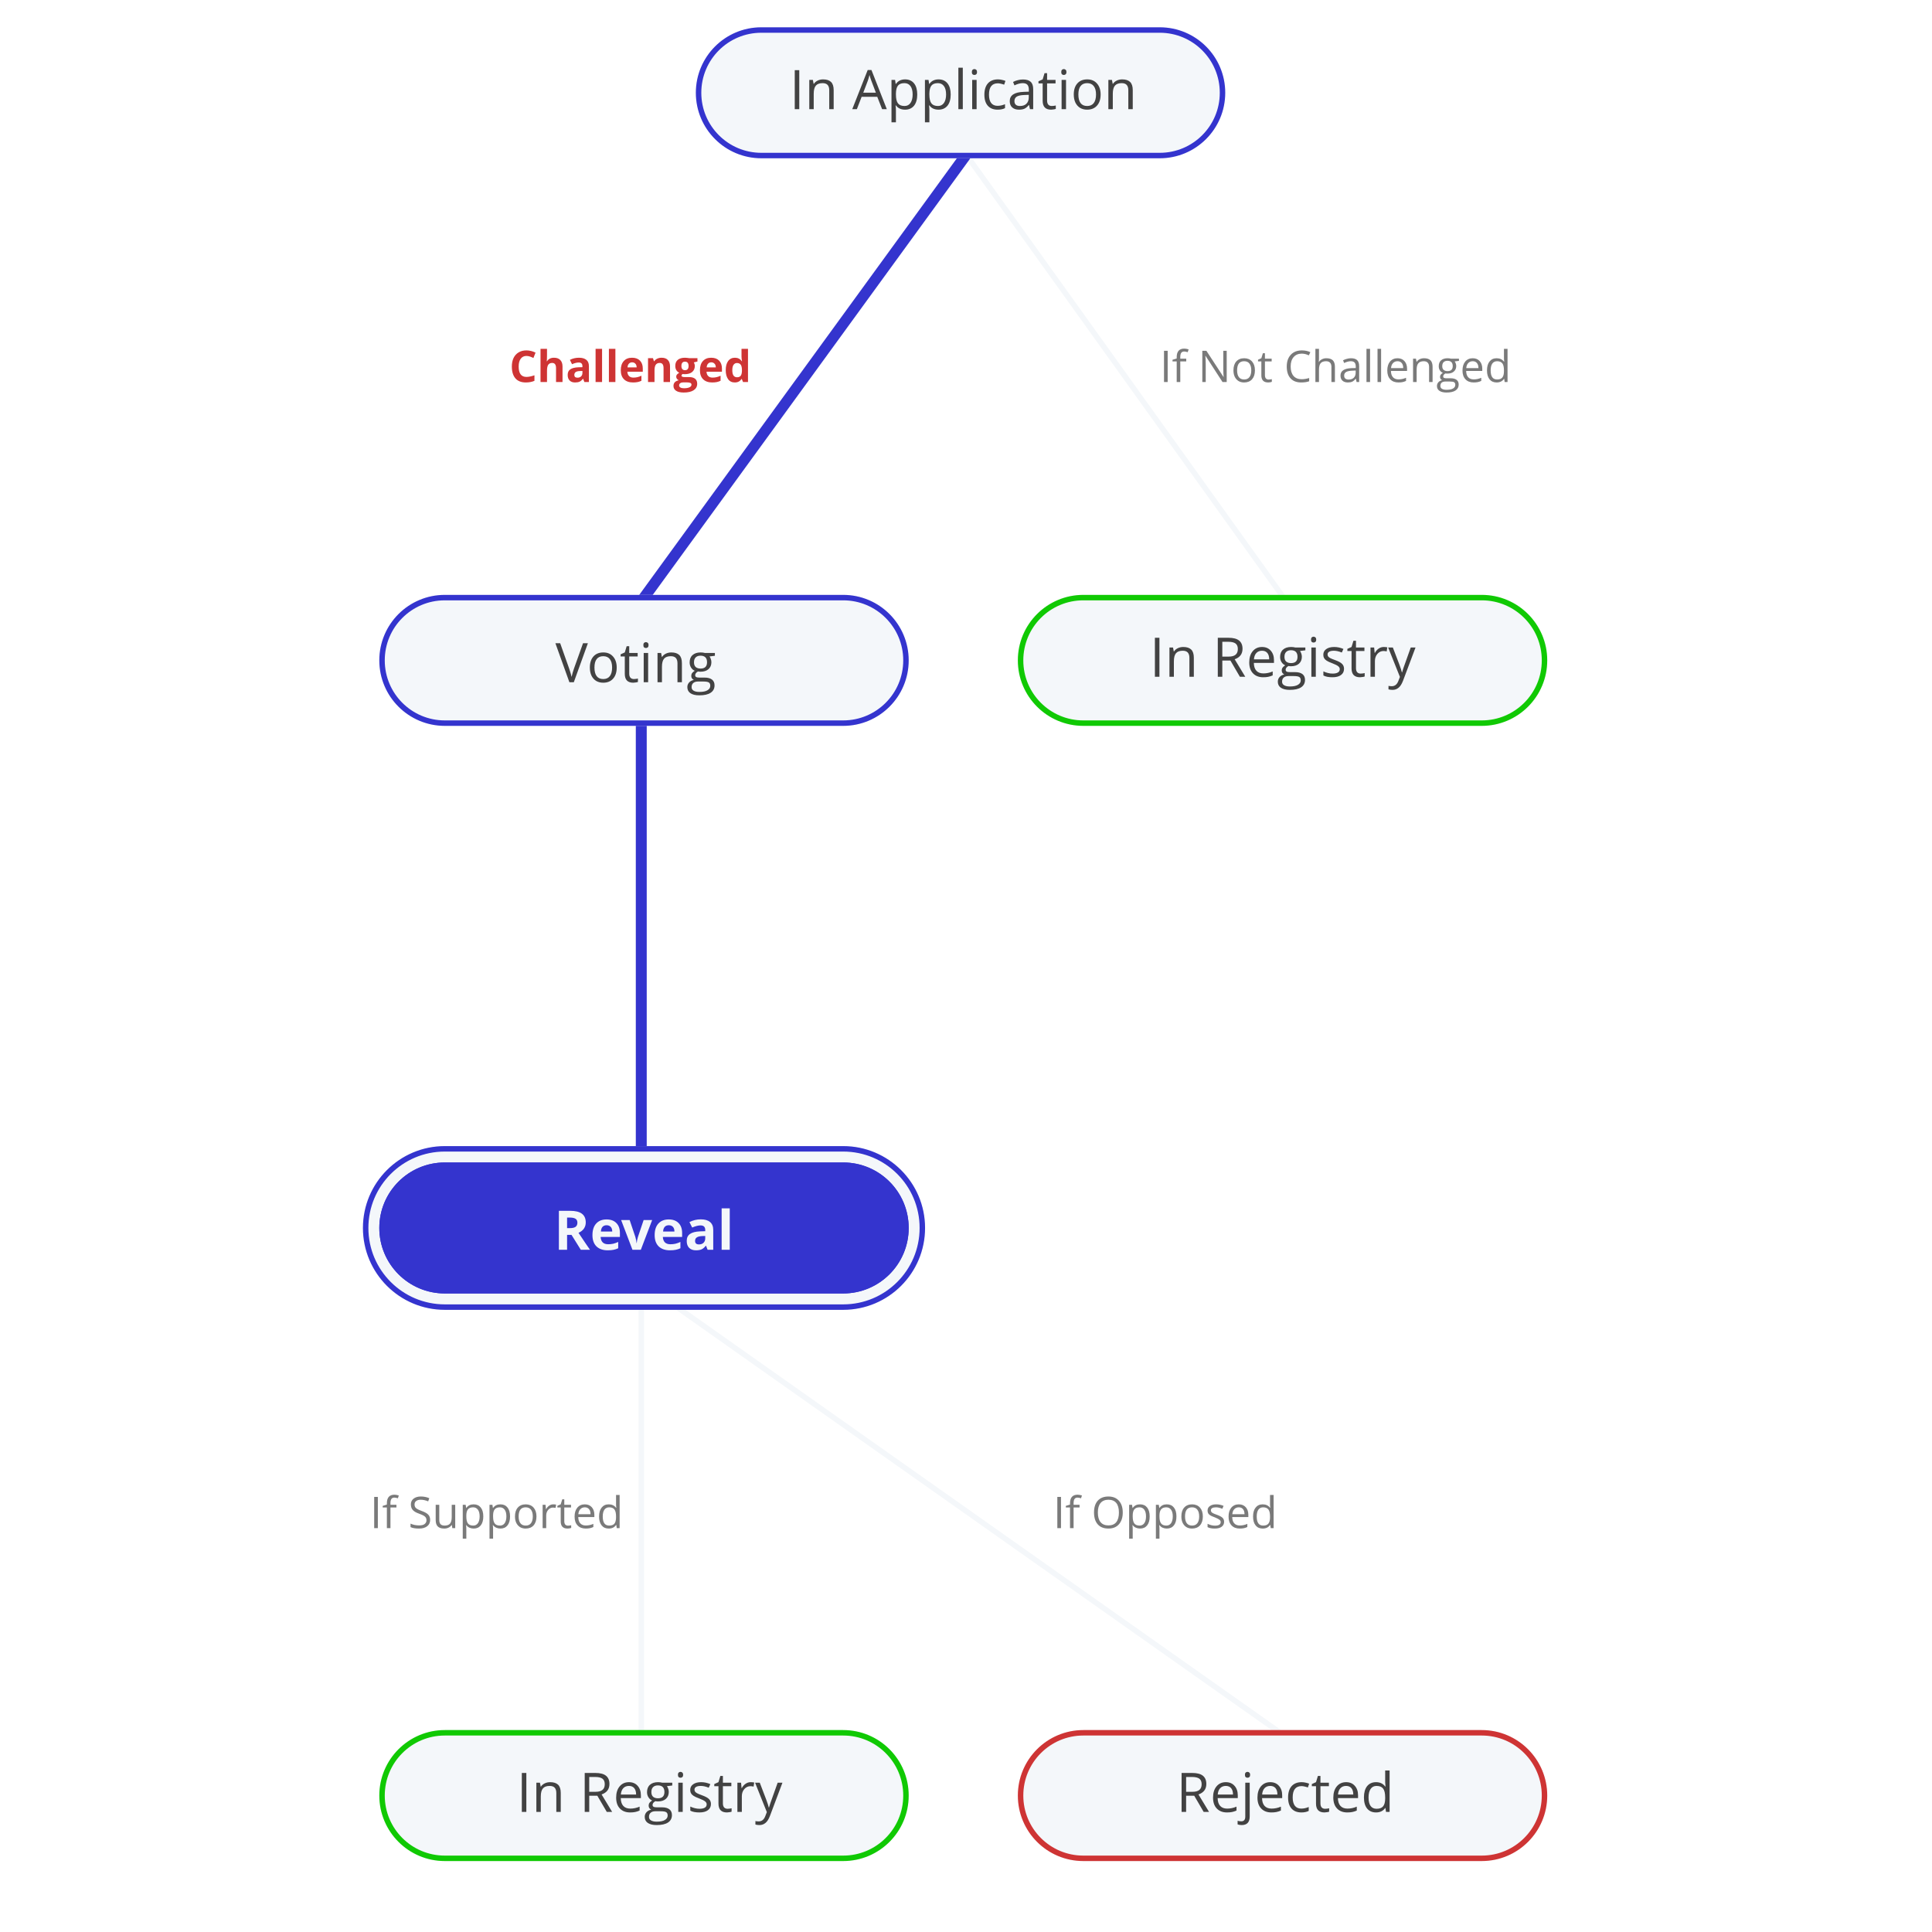
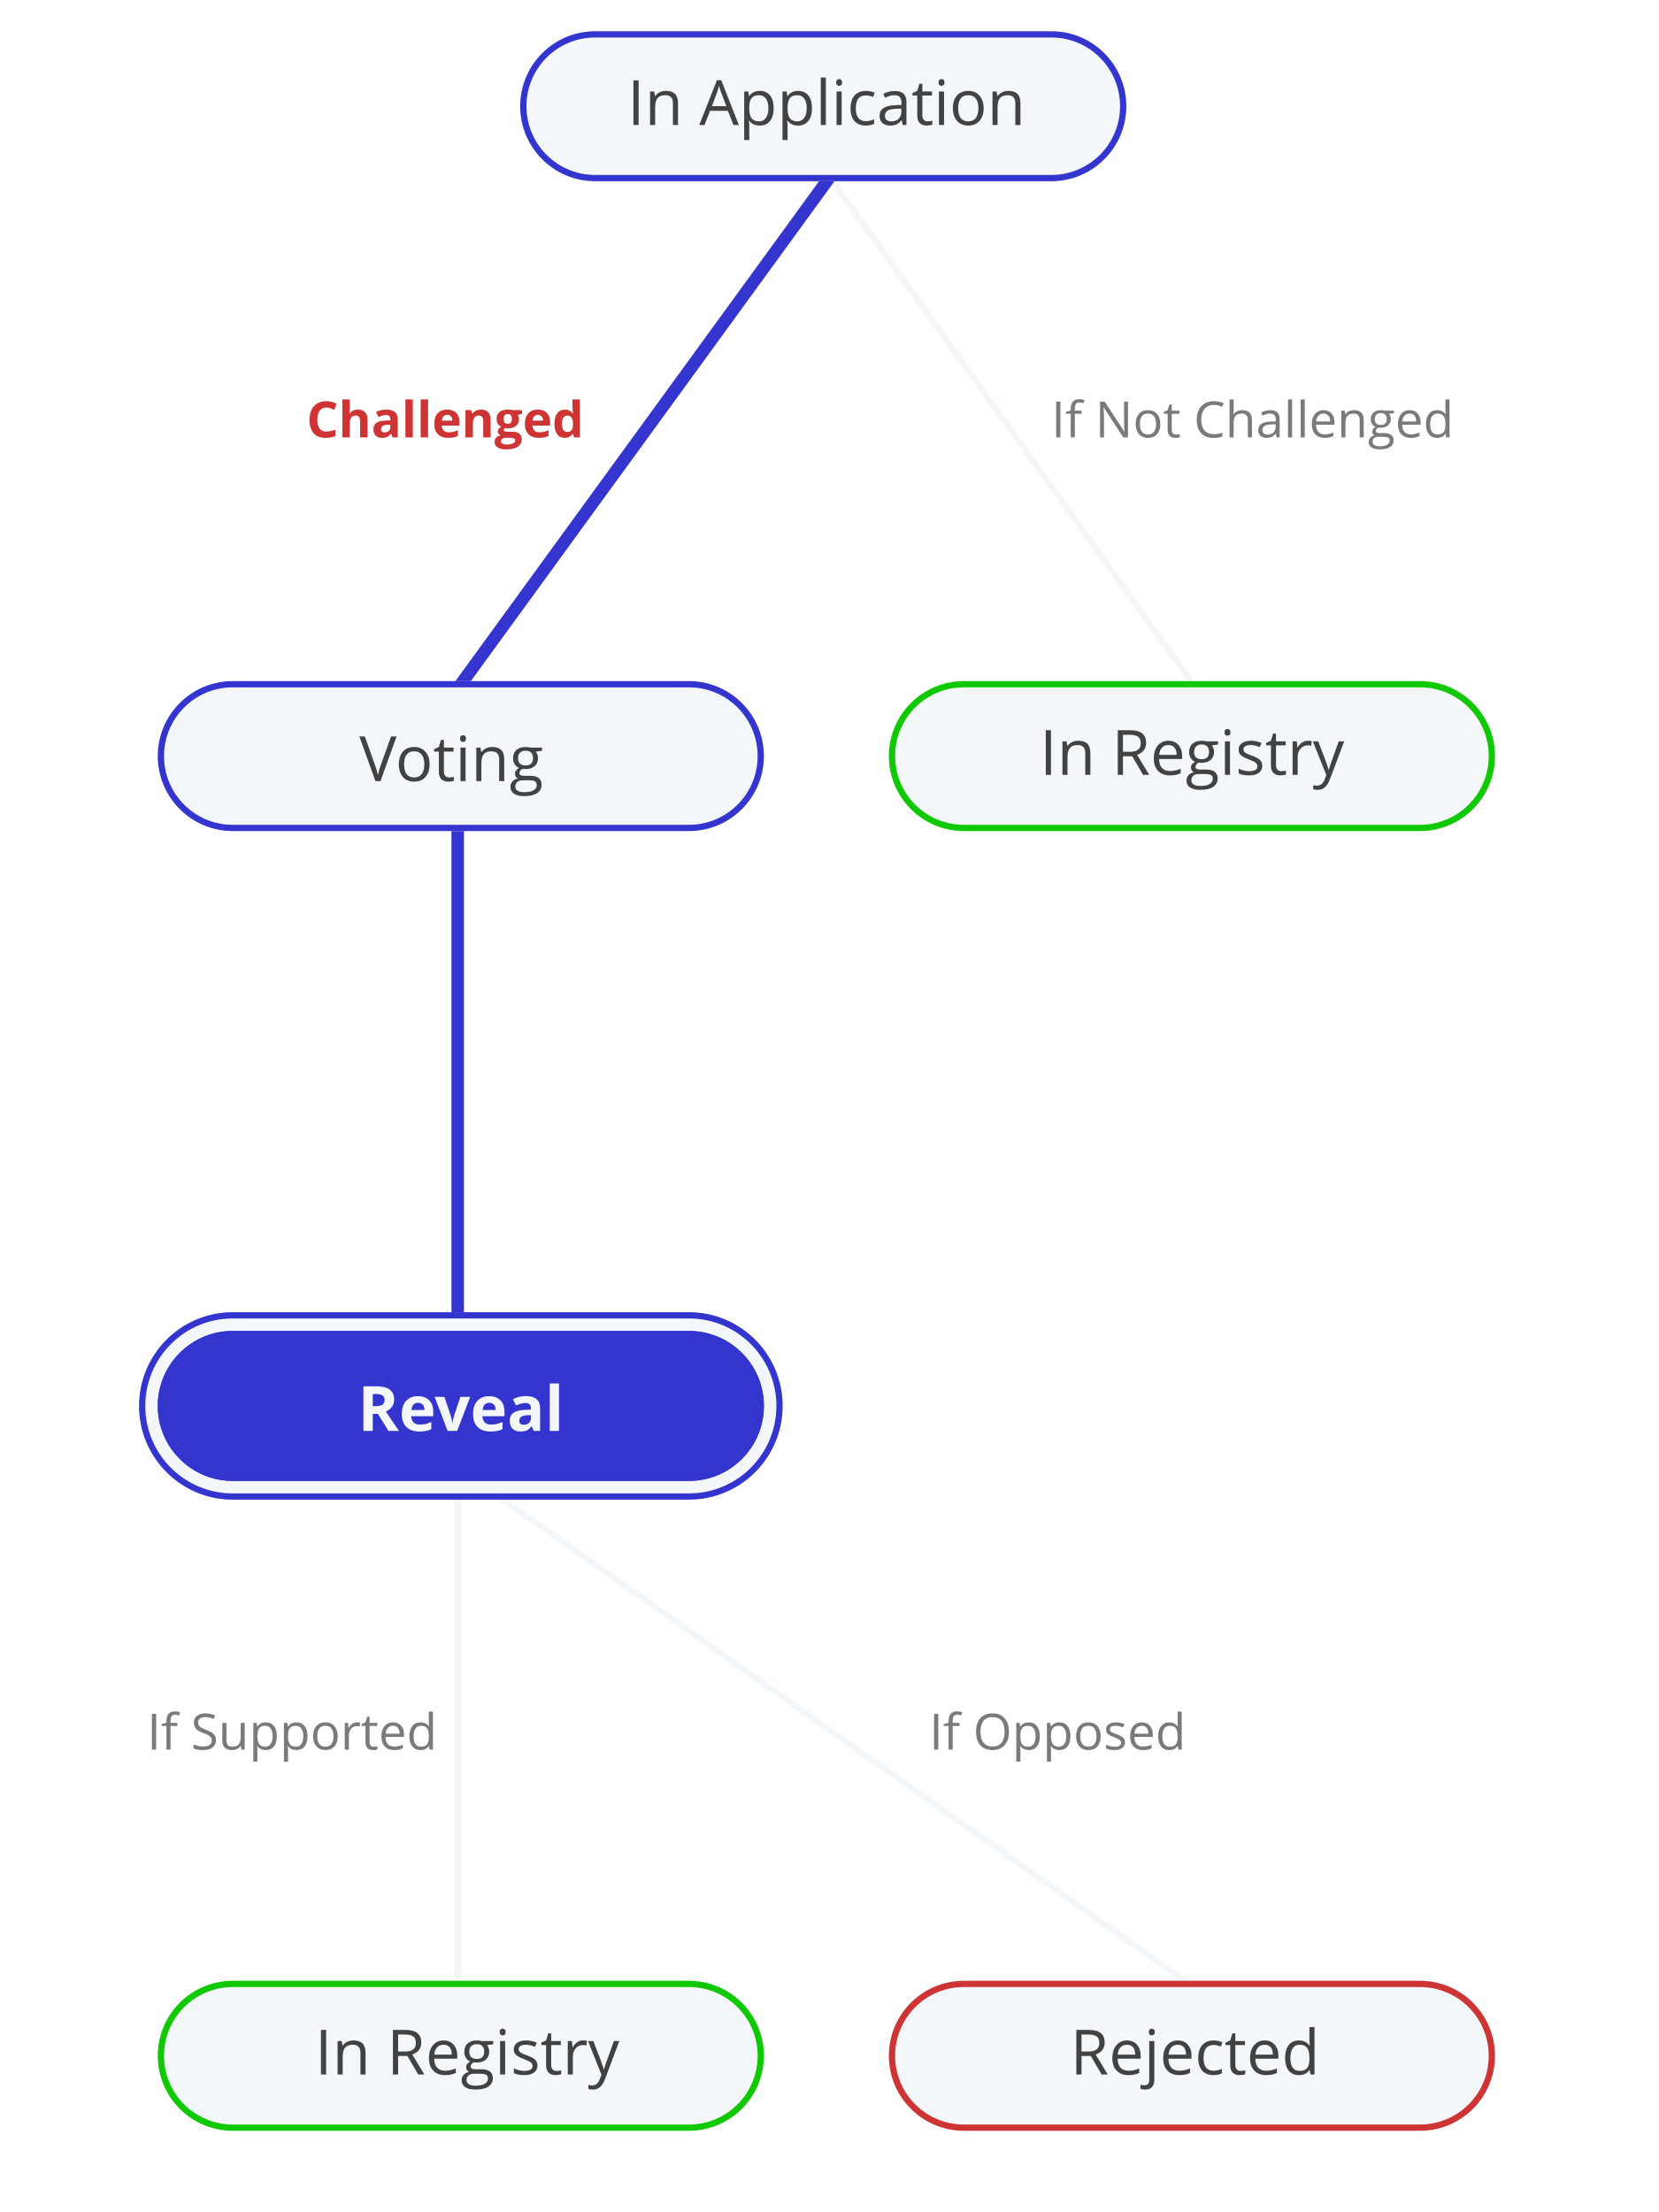
- <svg xmlns="http://www.w3.org/2000/svg" xmlns:xlink="http://www.w3.org/1999/xlink" width="400px" height="400px" viewBox="0 0 231 354" version="1.1">
+ <svg xmlns="http://www.w3.org/2000/svg" xmlns:xlink="http://www.w3.org/1999/xlink" width="300px" height="400px" viewBox="0 0 231 354" version="1.1">
  <defs>
    <rect id="path-1" x="66" y="5" width="97" height="24" rx="12" />
    <rect id="path-2" x="5" y="210" width="103" height="30" rx="15" />
    <rect id="path-3" x="8" y="109" width="97" height="24" rx="12" />
    <rect id="path-4" x="125" y="109" width="97" height="24" rx="12" />
    <rect id="path-5" x="8" y="317" width="97" height="24" rx="12" />
    <rect id="path-6" x="8" y="213" width="97" height="24" rx="12" />
    <rect id="path-7" x="125" y="317" width="97" height="24" rx="12" />
  </defs>
  <g id="Symbols" stroke="none" stroke-width="1" fill="none" fill-rule="evenodd">
    <g id="Map-–-Reveal">
      <path d="M173.961,109.879 L116,29" id="Line-3" stroke="#F4F7FA" stroke-linecap="square" />
      <path d="M56.5,109.5 L115.343,28.618" id="Line-3" stroke="#3434CE" stroke-width="2" stroke-linecap="round" stroke-linejoin="round" />
      <path d="M56,323.365 L56,227.499" id="Line-3" stroke="#F4F7FA" stroke-linecap="square" />
      <path d="M56,213.365 L56,117.499" id="Line-3" stroke="#3434CE" stroke-width="2" stroke-linecap="square" />
      <path d="M174.5,318.5 L57.365,235.847" id="Line-3" stroke="#F4F7FA" stroke-linecap="square" />
      <g id="Rectangle-8">
        <use fill="#F4F7FA" fill-rule="evenodd" xlink:href="#path-1" />
        <rect stroke="#3434CE" stroke-width="1" x="66.5" y="5.5" width="96" height="23" rx="11.5" />
      </g>
      <text id="In-Application" font-family="Open Sans, sans-serif" font-size="10" font-weight="normal" fill="#424242">
        <tspan x="83.137" y="20">In Application</tspan>
      </text>
      <g id="Rectangle-8-Copy">
        <use fill="#F4F7FA" fill-rule="evenodd" xlink:href="#path-2" />
        <rect stroke="#3434CE" stroke-width="1" x="5.5" y="210.5" width="102" height="29" rx="14.5" />
      </g>
      <g id="Rectangle-8-Copy">
        <use fill="#F4F7FA" fill-rule="evenodd" xlink:href="#path-3" />
        <rect stroke="#3434CE" stroke-width="1" x="8.5" y="109.5" width="96" height="23" rx="11.5" />
      </g>
      <text id="Voting" font-family="Open Sans, sans-serif" font-size="10" font-weight="normal" fill="#424242">
        <tspan x="40.266" y="125">Voting</tspan>
      </text>
      <g id="Rectangle-8-Copy-2">
        <use fill="#F4F7FA" fill-rule="evenodd" xlink:href="#path-4" />
        <rect stroke="#10C903" stroke-width="1" x="125.5" y="109.5" width="96" height="23" rx="11.5" />
      </g>
      <text id="In-Registry" font-family="Open Sans, sans-serif" font-size="10" font-weight="normal" fill="#424242">
        <tspan x="149.127" y="124">In Registry</tspan>
      </text>
      <g id="Rectangle-8-Copy">
        <use fill="#F4F7FA" fill-rule="evenodd" xlink:href="#path-5" />
        <rect stroke="#10C903" stroke-width="1" x="8.5" y="317.5" width="96" height="23" rx="11.5" />
      </g>
      <text id="In-Registry" font-family="Open Sans, sans-serif" font-size="10" font-weight="normal" fill="#424242">
        <tspan x="33.127" y="332">In Registry</tspan>
      </text>
      <g id="Rectangle-8-Copy-3">
        <use fill="#3434CE" fill-rule="evenodd" xlink:href="#path-6" />
        <rect stroke="#3434CE" stroke-width="1" x="8.5" y="213.5" width="96" height="23" rx="11.5" />
      </g>
      <text id="Reveal" font-family="Open Sans, sans-serif" font-size="10" font-weight="bold" fill="#F4F7FA">
        <tspan x="40.001" y="229">Reveal</tspan>
      </text>
      <g id="Rectangle-8-Copy-2">
        <use fill="#F4F7FA" fill-rule="evenodd" xlink:href="#path-7" />
        <rect stroke="#CE3434" stroke-width="1" x="125.5" y="317.5" width="96" height="23" rx="11.5" />
      </g>
      <text id="Rejected" font-family="Open Sans, sans-serif" font-size="10" font-weight="normal" fill="#424242">
        <tspan x="154.02" y="332">Rejected</tspan>
      </text>
      <text id="Challenged" font-family="Open Sans, sans-serif" font-size="8" font-weight="bold" fill="#CE3434">
        <tspan x="31.818" y="70">Challenged</tspan>
      </text>
      <text id="If-Supported" opacity="0.7" font-family="Open Sans, sans-serif" font-size="8" font-weight="normal" fill="#424242">
        <tspan x="6.281" y="280">If Supported</tspan>
      </text>
      <text id="If-Opposed" opacity="0.7" font-family="Open Sans, sans-serif" font-size="8" font-weight="normal" fill="#424242">
        <tspan x="131.453" y="280">If Opposed</tspan>
      </text>
      <text id="If-Not-Challenged" opacity="0.7" font-family="Open Sans, sans-serif" font-size="8" font-weight="normal" fill="#424242">
        <tspan x="151" y="70">If Not Challenged</tspan>
      </text>
    </g>
  </g>
</svg>
